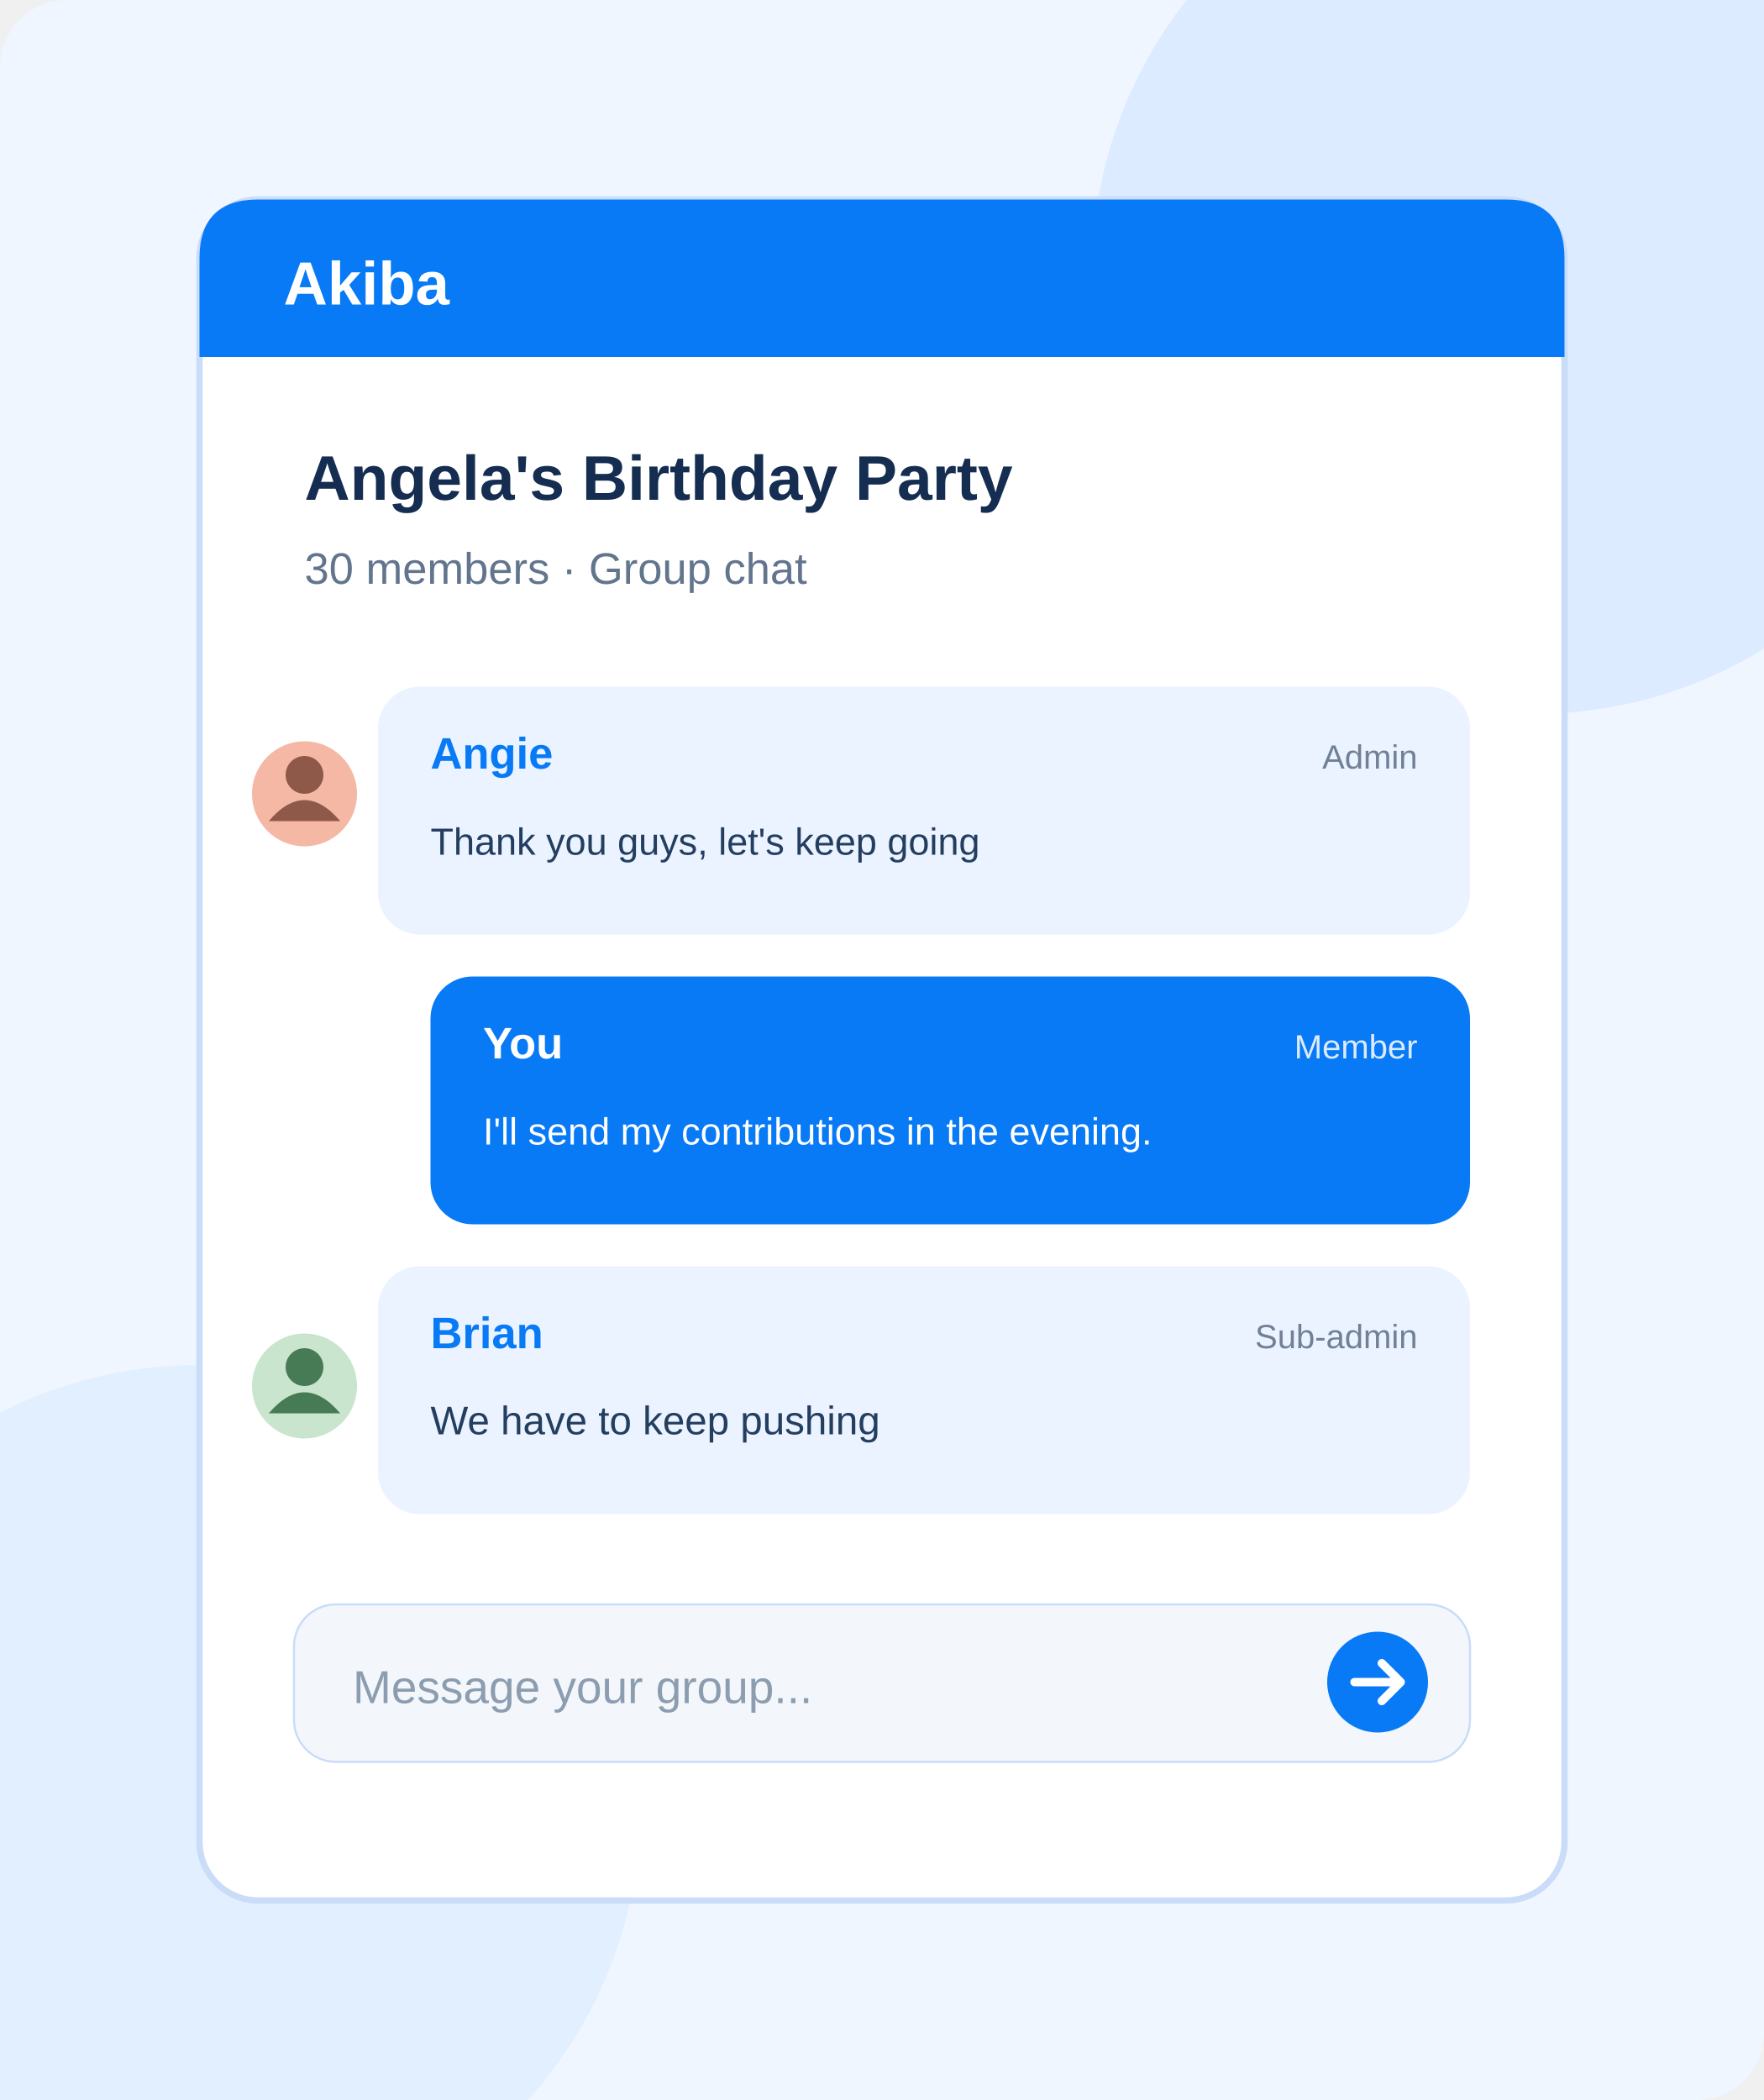
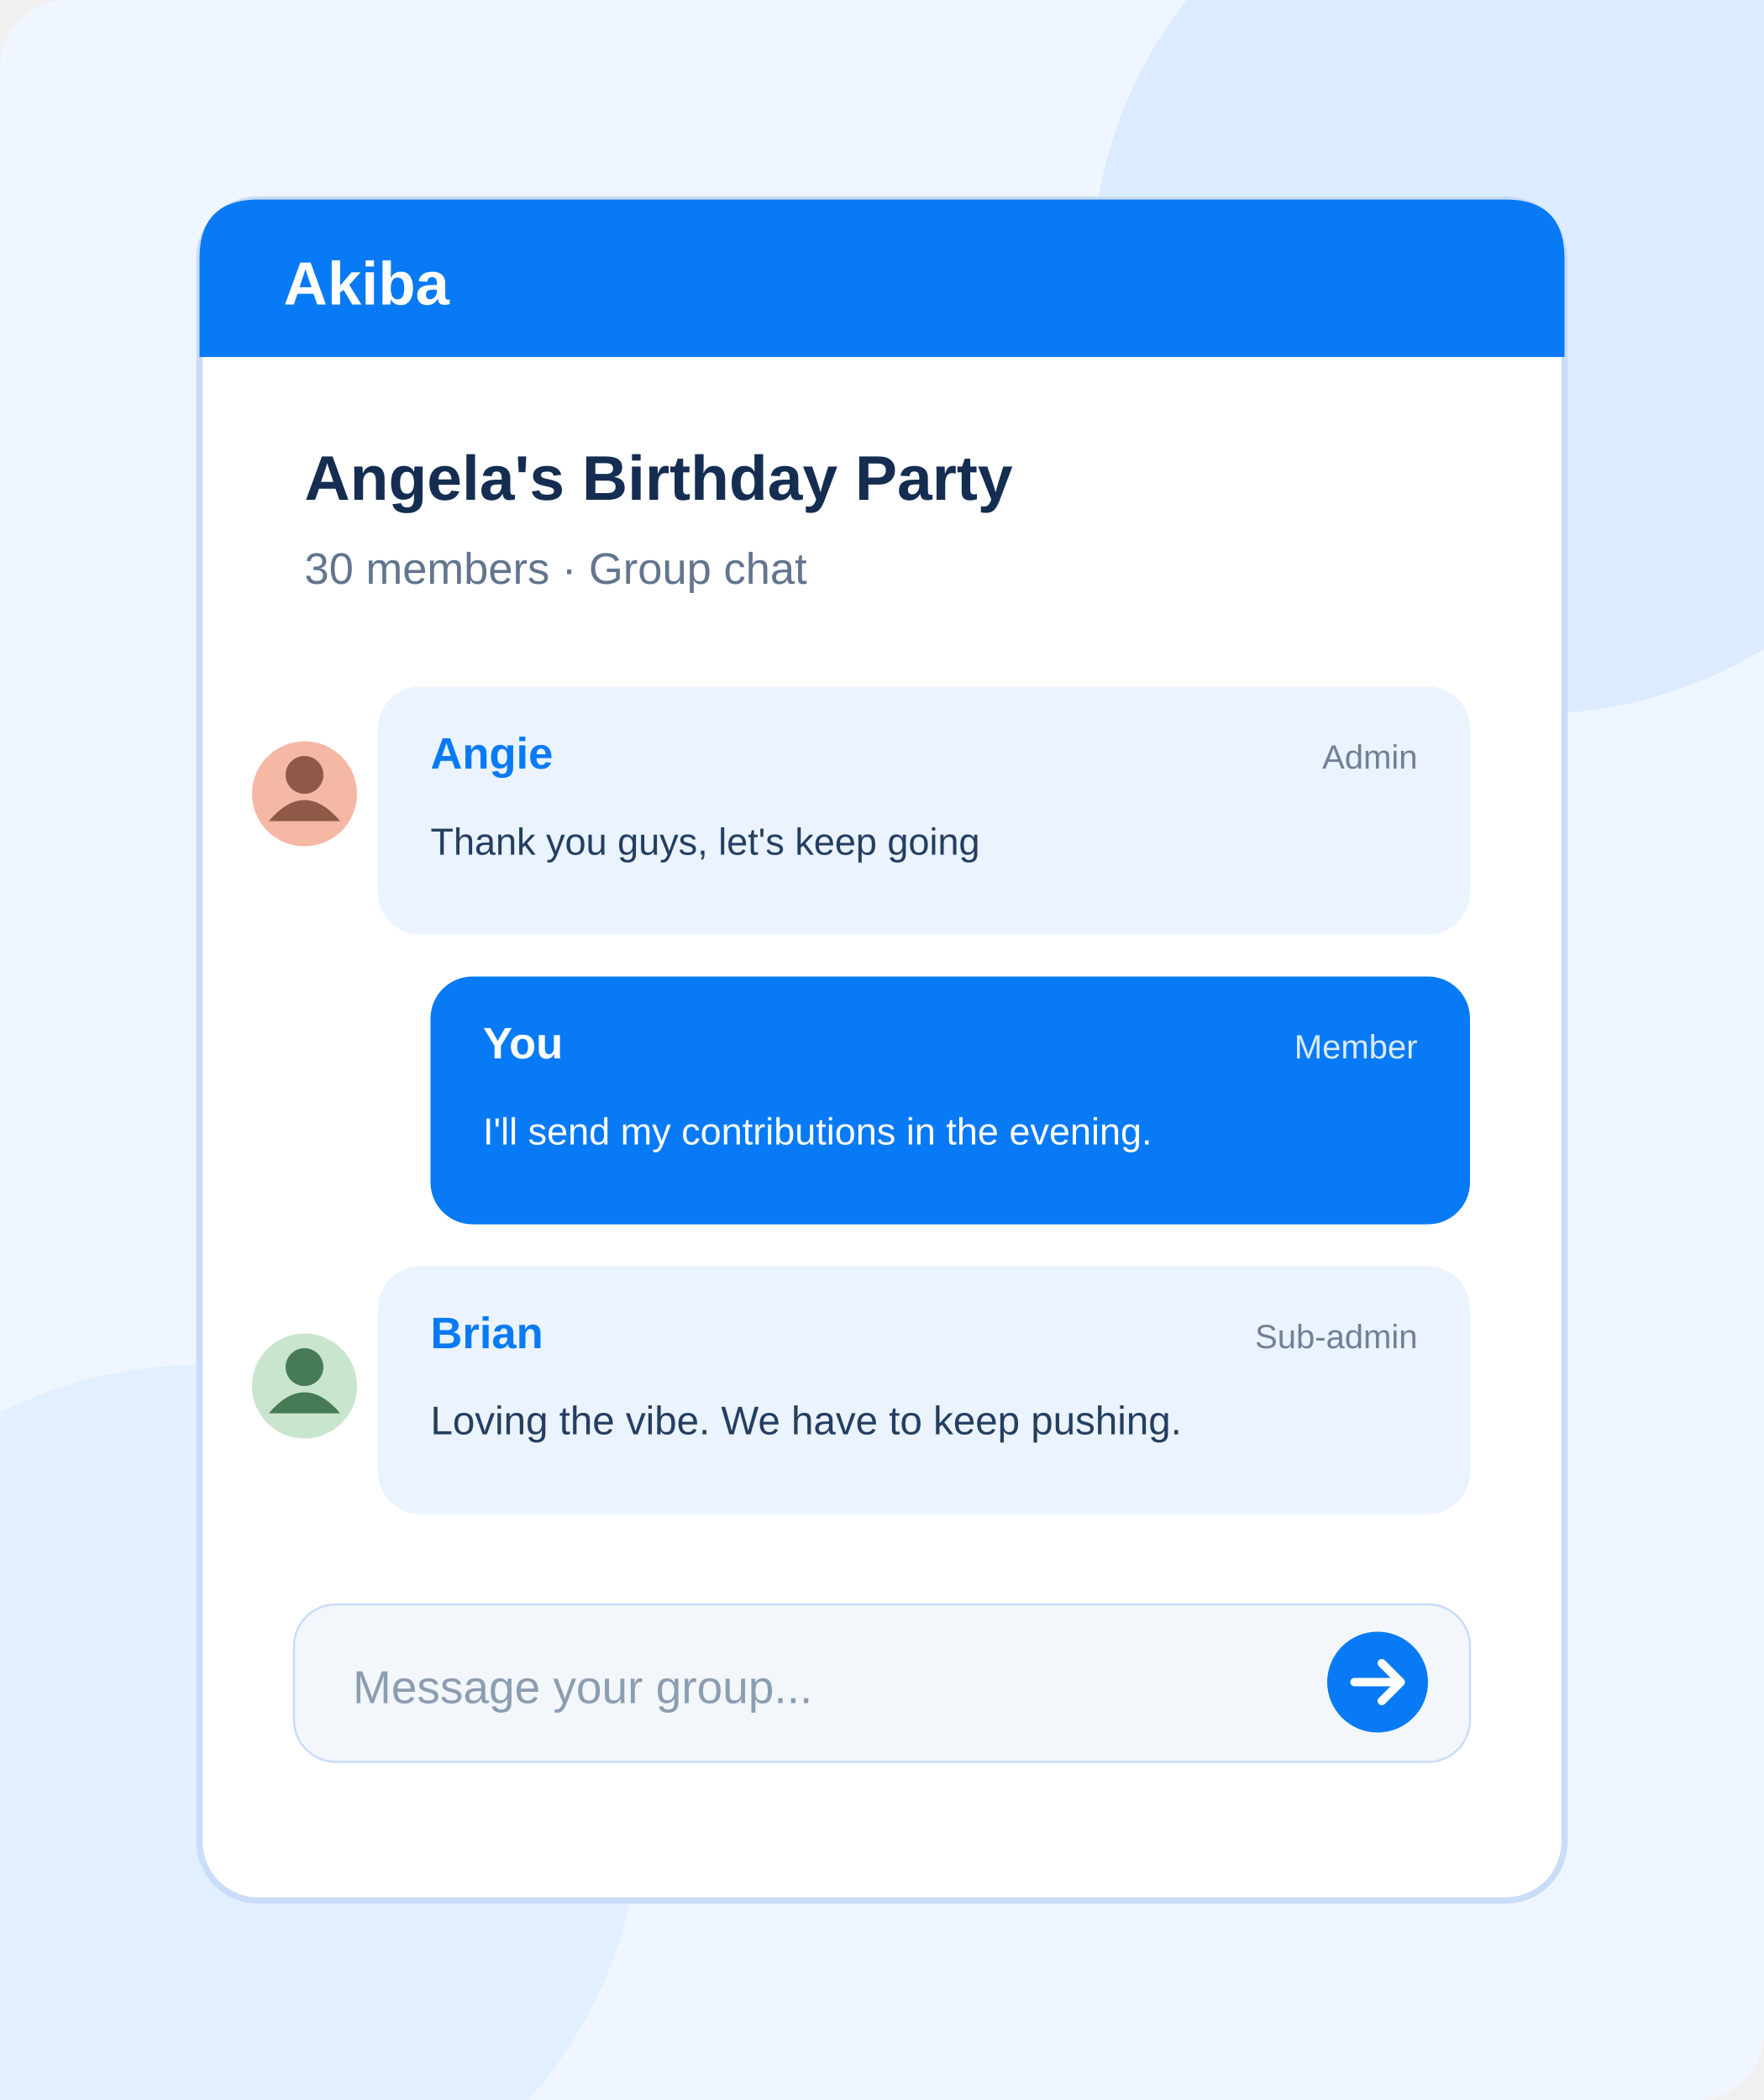
<svg xmlns="http://www.w3.org/2000/svg" width="840" height="1000" viewBox="0 0 840 1000" role="img" aria-labelledby="title desc">
  <rect width="840" height="1000" rx="32" fill="#F0F6FF" />
  <circle cx="730" cy="130" r="210" fill="#DCEBFF" />
  <circle cx="95" cy="860" r="210" fill="#E1EFFF" />
  <rect x="95" y="95" width="650" height="810" rx="28" fill="#FFFFFF" stroke="#C9DCF8" stroke-width="3" />
  <path d="M123 95H717Q745 95 745 123V170H95V123Q95 95 123 95Z" fill="#087AF5" />
  <text x="135" y="145" font-size="29" font-weight="700" font-family="Arial,sans-serif" fill="#FFFFFF">Akiba</text>
  <text x="145" y="238" font-size="30" font-weight="700" fill="#142D51" font-family="Arial,sans-serif">Angela's Birthday Party</text>
  <text x="145" y="278" font-size="21" fill="#62758D" font-family="Arial,sans-serif">30 members · Group chat</text>
  <circle cx="145" cy="378" r="25" fill="#F4B8A5" />
  <circle cx="145" cy="369" r="9" fill="#8E5948" />
  <path d="M128 391Q145 371 162 391" fill="#8E5948" />
  <rect x="180" y="327" width="520" height="118" rx="20" fill="#EAF3FF" />
  <text x="205" y="366" font-size="21" fill="#087AF5" font-weight="700" font-family="Arial,sans-serif">Angie</text>
  <text x="675" y="366" text-anchor="end" font-size="16" fill="#718096" font-family="Arial,sans-serif">Admin</text>
  <text x="205" y="407" font-size="18" fill="#243E60" font-family="Arial,sans-serif">Thank you guys, let's keep going</text>
  <rect x="205" y="465" width="495" height="118" rx="20" fill="#087AF5" />
  <text x="230" y="504" font-size="21" fill="#FFFFFF" font-weight="700" font-family="Arial,sans-serif">You</text>
  <text x="675" y="504" text-anchor="end" font-size="16" fill="#DCEBFF" font-family="Arial,sans-serif">Member</text>
  <text x="230" y="545" font-size="18" fill="#FFFFFF" font-family="Arial,sans-serif">I'll send my contributions in the evening.</text>
  <circle cx="145" cy="660" r="25" fill="#C9E5CE" />
  <circle cx="145" cy="651" r="9" fill="#477B55" />
  <path d="M128 673Q145 653 162 673" fill="#477B55" />
  <rect x="180" y="603" width="520" height="118" rx="20" fill="#EAF3FF" />
  <text x="205" y="642" font-size="21" fill="#087AF5" font-weight="700" font-family="Arial,sans-serif">Brian</text>
  <text x="675" y="642" text-anchor="end" font-size="16" fill="#718096" font-family="Arial,sans-serif">Sub-admin</text>
-   <text x="205" y="683" font-size="19" fill="#243E60" font-family="Arial,sans-serif">We have to keep pushing</text>
+   <text x="205" y="683" font-size="19" fill="#243E60" font-family="Arial,sans-serif">Loving the vibe. We have to keep pushing.</text>
  <rect x="140" y="764" width="560" height="75" rx="20" fill="#F3F7FC" stroke="#C9DCF8" />
  <text x="168" y="811" font-size="22" fill="#8C9DB0" font-family="Arial,sans-serif">Message your group...</text>
  <circle cx="656" cy="801" r="24" fill="#087AF5" />
  <path d="m645 801h22m-9-9 9 9-9 9" stroke="#FFFFFF" stroke-width="4" fill="none" stroke-linecap="round" stroke-linejoin="round" />
</svg>
